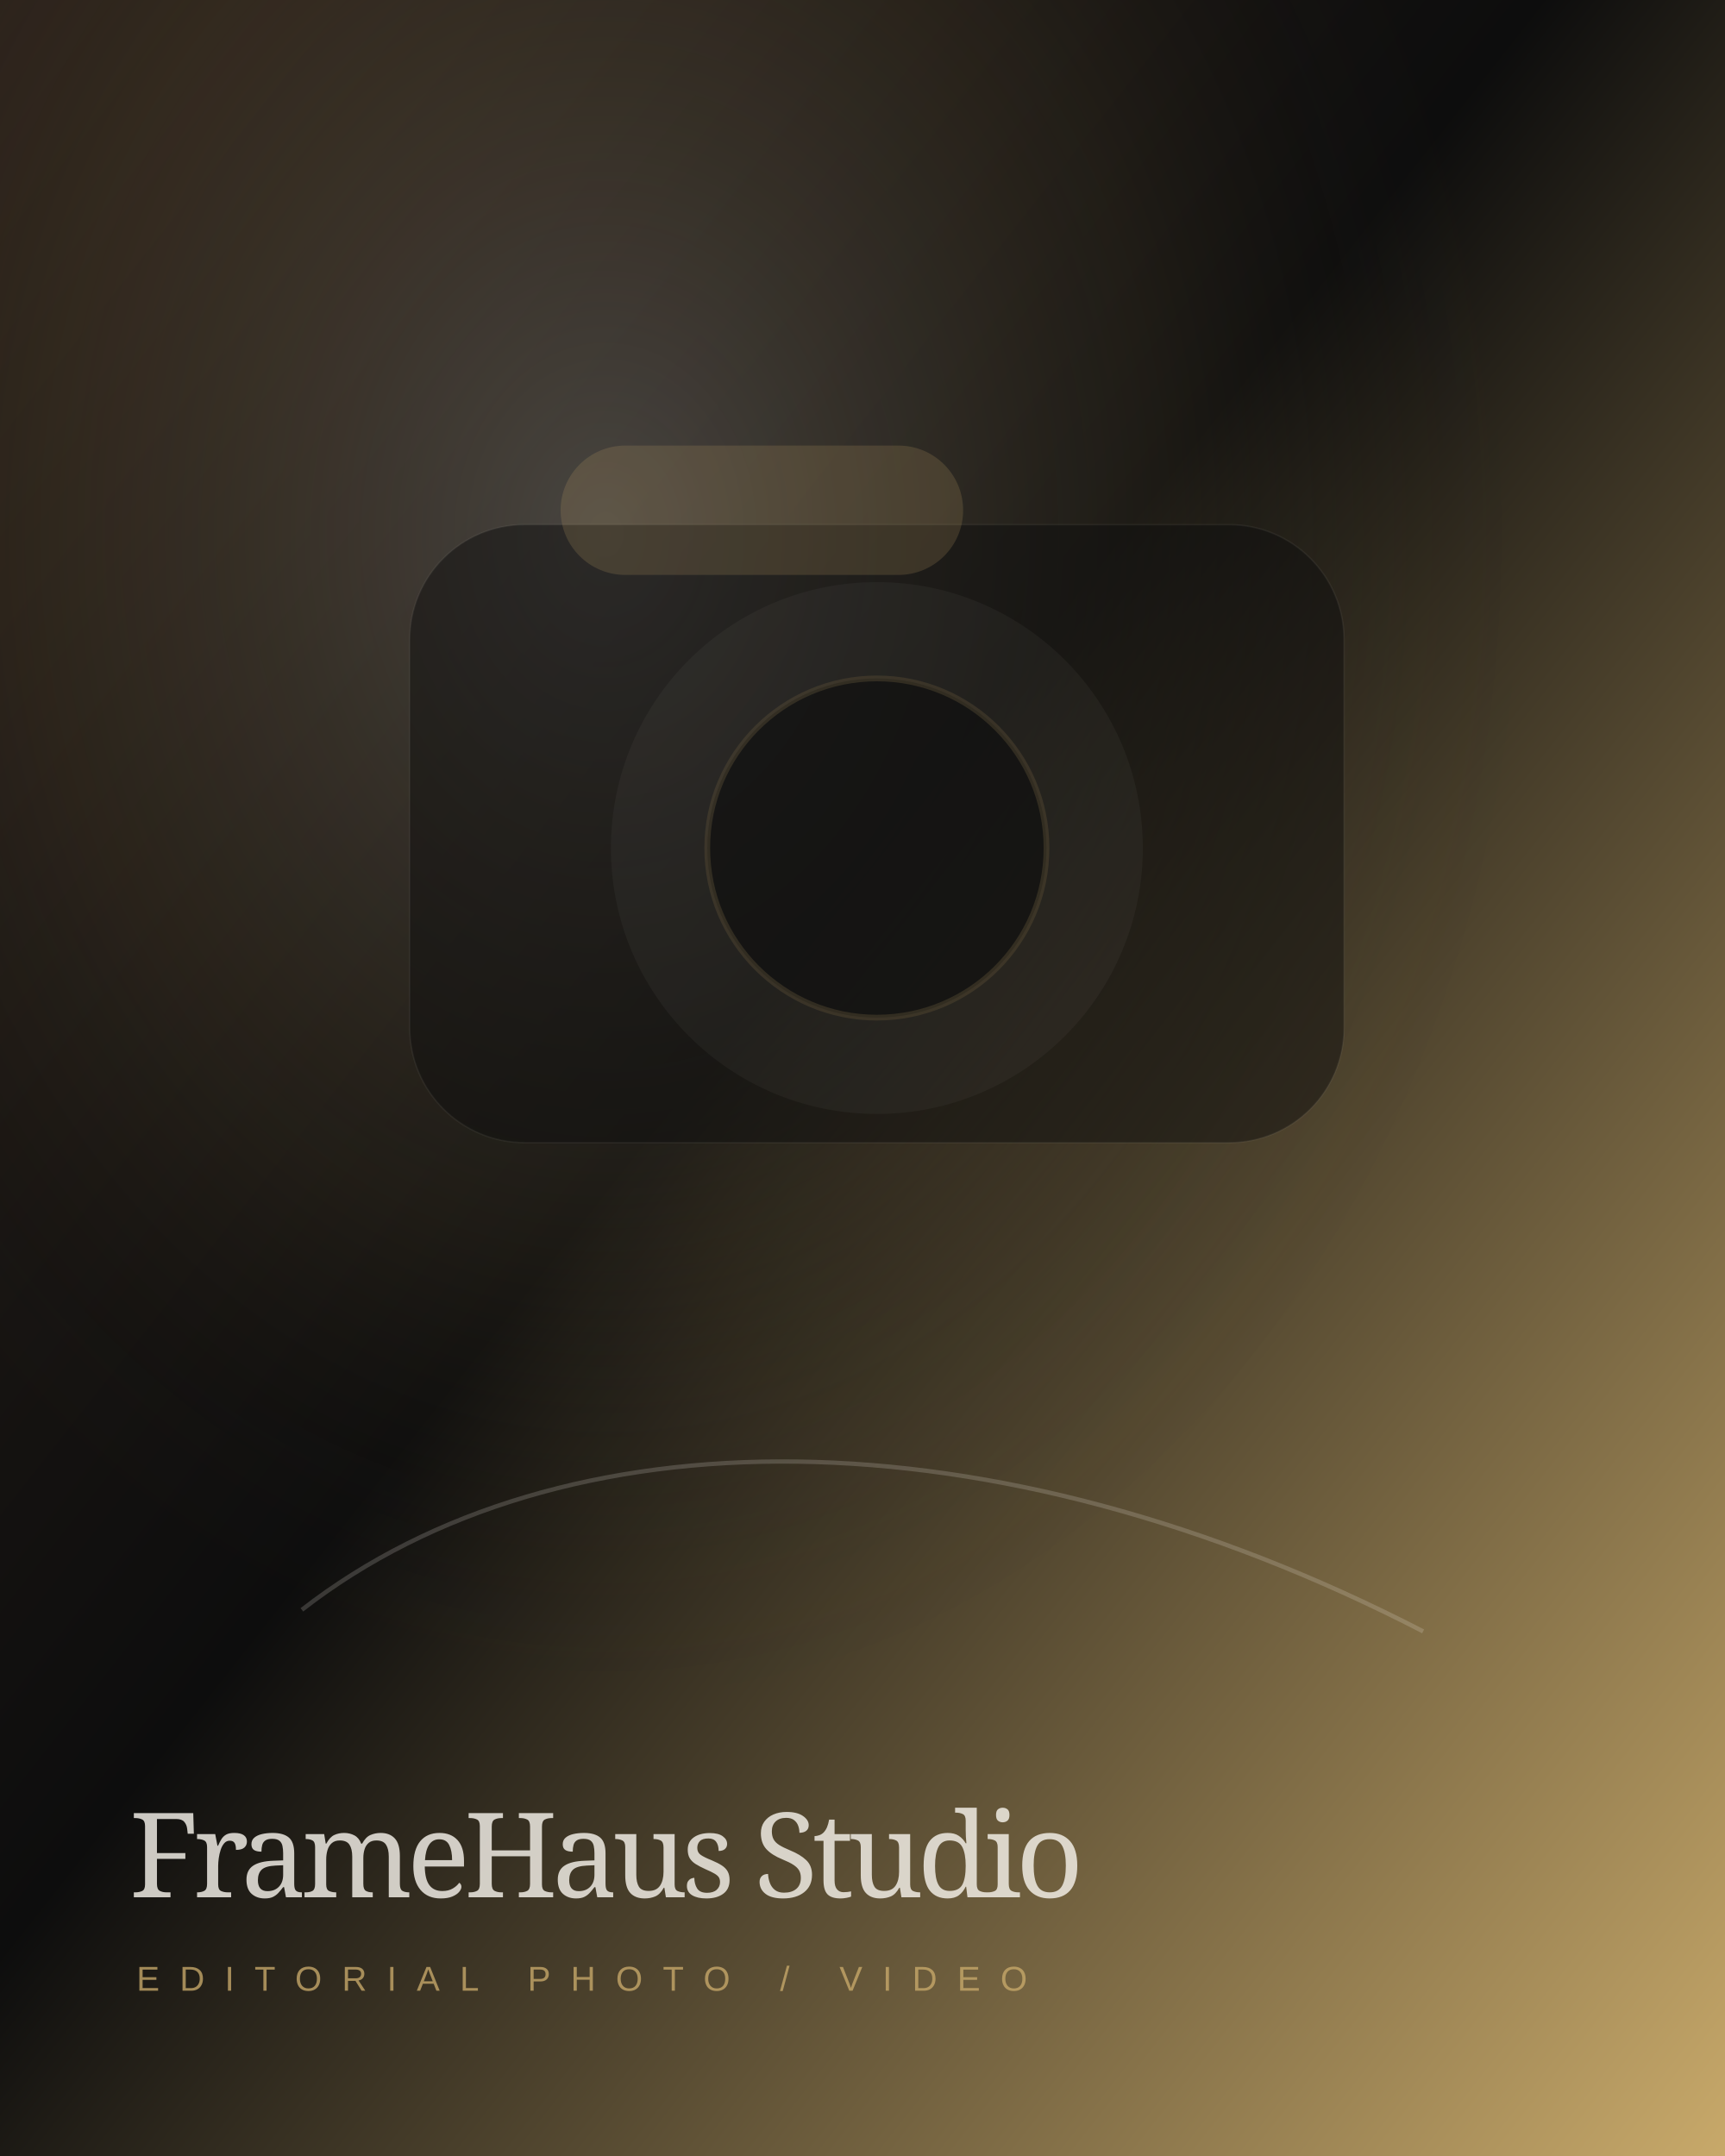
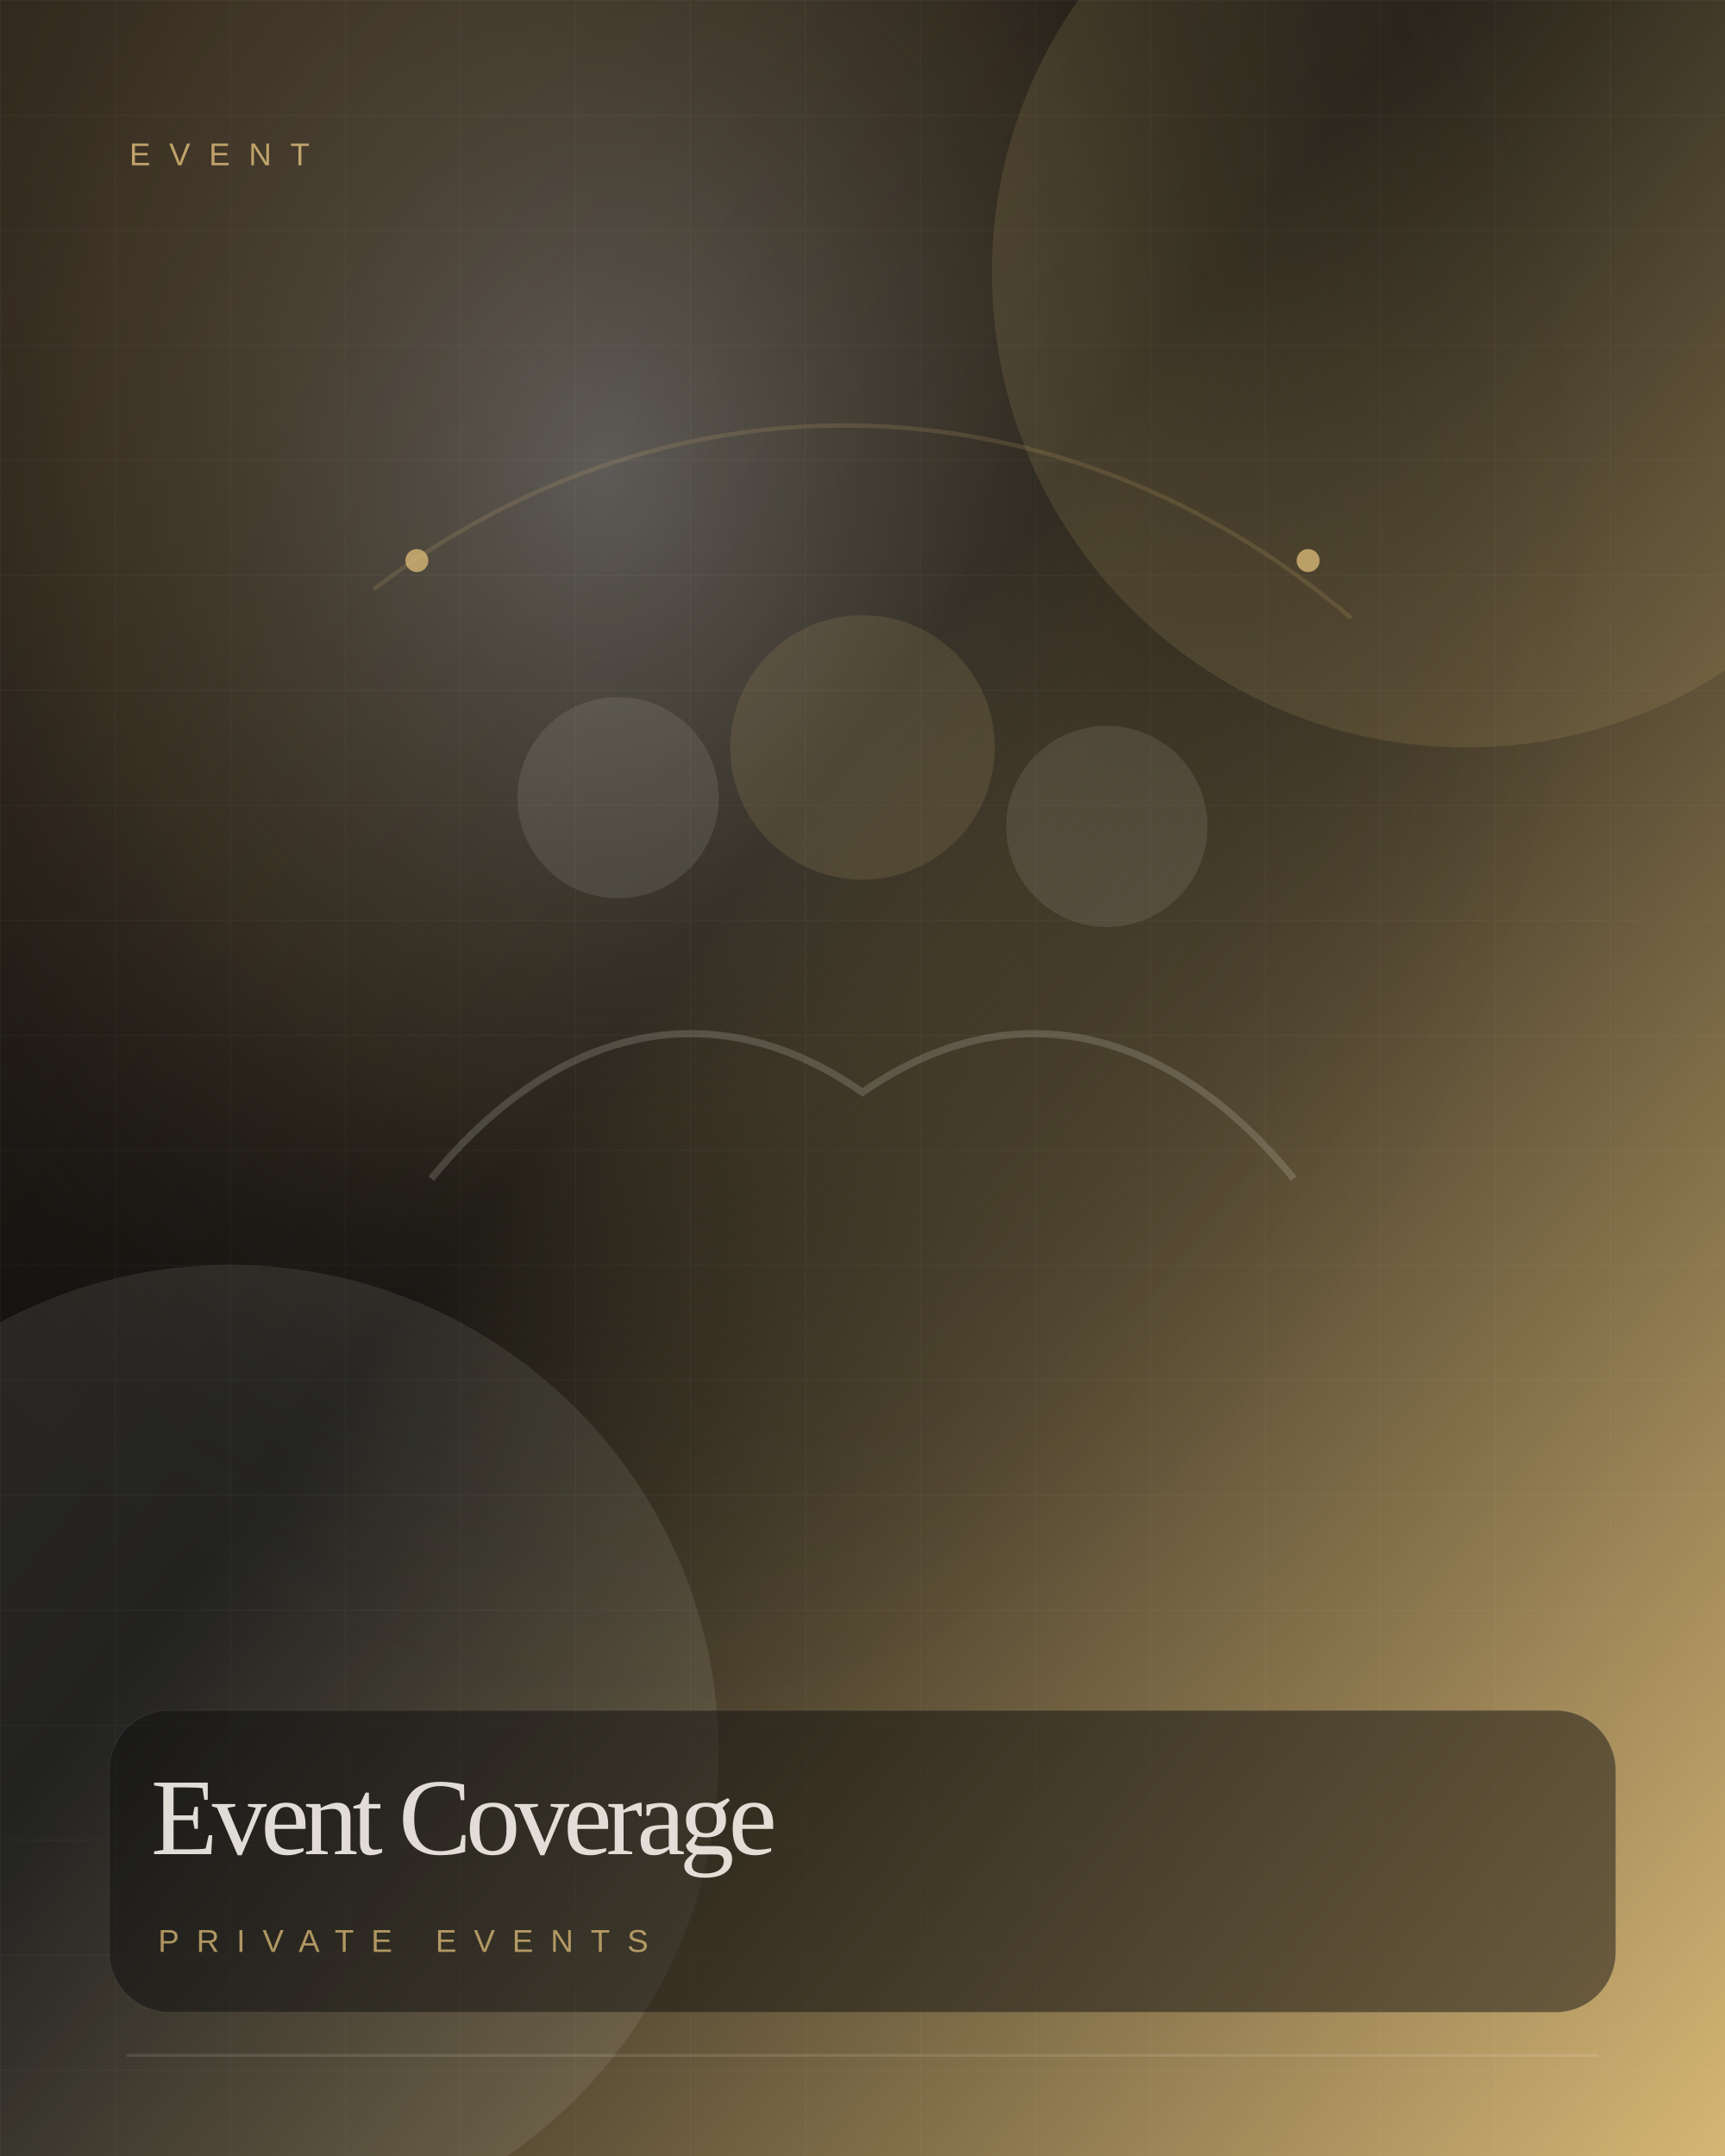
<svg xmlns="http://www.w3.org/2000/svg" width="1200" height="1500" viewBox="0 0 1200 1500">
  <defs>
-     <linearGradient id="bg" x1="0" y1="0" x2="1" y2="1">
+     <linearGradient id="bg-event-coverage.svg" x1="0" y1="0" x2="1" y2="1">
      <stop offset="0%" stop-color="#2A211A" />
-       <stop offset="45%" stop-color="#0D0D0D" />
-       <stop offset="100%" stop-color="#C8A96A" />
+       <stop offset="42%" stop-color="#0D0D0D" />
+       <stop offset="100%" stop-color="#D6B675" />
    </linearGradient>
-     <radialGradient id="glow" cx="35%" cy="25%" r="55%">
-       <stop offset="0%" stop-color="#F5F1EA" stop-opacity=".22" />
-       <stop offset="60%" stop-color="#C8A96A" stop-opacity=".08" />
+     <radialGradient id="glow-event-coverage.svg" cx="35%" cy="22%" r="58%">
+       <stop offset="0%" stop-color="#F5F1EA" stop-opacity=".32" />
+       <stop offset="52%" stop-color="#D6B675" stop-opacity=".15" />
      <stop offset="100%" stop-color="#0D0D0D" stop-opacity="0" />
    </radialGradient>
+     <pattern id="grid-event-coverage.svg" width="80" height="80" patternUnits="userSpaceOnUse">
+       <path d="M 80 0 L 0 0 0 80" fill="none" stroke="#F5F1EA" stroke-opacity=".065" stroke-width="1" />
+     </pattern>
  </defs>
-   <rect width="1200" height="1500" fill="url(#bg)" />
-   <rect width="1200" height="1500" fill="url(#glow)" />
-   <circle cx="610" cy="590" r="185" fill="#F5F1EA" opacity=".08" />
-   <circle cx="610" cy="590" r="118" fill="#0D0D0D" opacity=".65" stroke="#C8A96A" stroke-opacity=".45" stroke-width="4" />
-   <rect x="285" y="365" width="650" height="430" rx="80" fill="#0D0D0D" opacity=".48" stroke="#F5F1EA" stroke-opacity=".12" />
-   <rect x="390" y="310" width="280" height="90" rx="45" fill="#C8A96A" opacity=".18" />
-   <path d="M210 1120 C390 980 690 980 990 1135" fill="none" stroke="#F5F1EA" stroke-opacity=".18" stroke-width="3" />
-   <text x="90" y="1320" fill="#F5F1EA" opacity=".82" font-family="Georgia" font-size="82" letter-spacing="-4">FrameHaus Studio</text>
-   <text x="95" y="1385" fill="#C8A96A" opacity=".78" font-family="Arial" font-size="24" letter-spacing="14">EDITORIAL PHOTO / VIDEO</text>
+   <rect width="1200" height="1500" fill="url(#bg-event-coverage.svg)" />
+   <rect width="1200" height="1500" fill="url(#glow-event-coverage.svg)" />
+   <rect width="1200" height="1500" fill="url(#grid-event-coverage.svg)" opacity=".7" />
+   <circle cx="1020" cy="190" r="330" fill="#D6B675" opacity=".14" />
+   <circle cx="160" cy="1220" r="340" fill="#F5F1EA" opacity=".09" />
+   <text x="90" y="115" fill="#D6B675" opacity=".85" font-family="Arial, Helvetica, sans-serif" font-size="22" letter-spacing="13">EVENT</text>
+   <circle cx="430" cy="555" r="70" fill="#F5F1EA" opacity=".10" />
+   <circle cx="600" cy="520" r="92" fill="#D6B675" opacity=".14" />
+   <circle cx="770" cy="575" r="70" fill="#F5F1EA" opacity=".10" />
+   <path d="M300 820 C390 710 500 690 600 760 C700 690 810 710 900 820" fill="none" stroke="#F5F1EA" stroke-opacity=".17" stroke-width="5" />
+   <path d="M260 410 C470 250 740 260 940 430" fill="none" stroke="#D6B675" stroke-opacity=".16" stroke-width="3" />
+   <circle cx="290" cy="390" r="8" fill="#D6B675" opacity=".8" />
+   <circle cx="910" cy="390" r="8" fill="#D6B675" opacity=".8" />
+   <rect x="76" y="1190" width="1048" height="210" rx="42" fill="#0D0D0D" opacity=".48" stroke="#F5F1EA" stroke-opacity=".09" />
+   <text x="105" y="1290" fill="#F5F1EA" opacity=".9" font-family="Georgia, 'Times New Roman', serif" font-size="76" letter-spacing="-4">Event Coverage</text>
+   <text x="110" y="1358" fill="#D6B675" opacity=".78" font-family="Arial, Helvetica, sans-serif" font-size="22" letter-spacing="12">PRIVATE EVENTS</text>
+   <path d="M88 1430 L1112 1430" stroke="#F5F1EA" stroke-opacity=".12" stroke-width="2" />
</svg>
